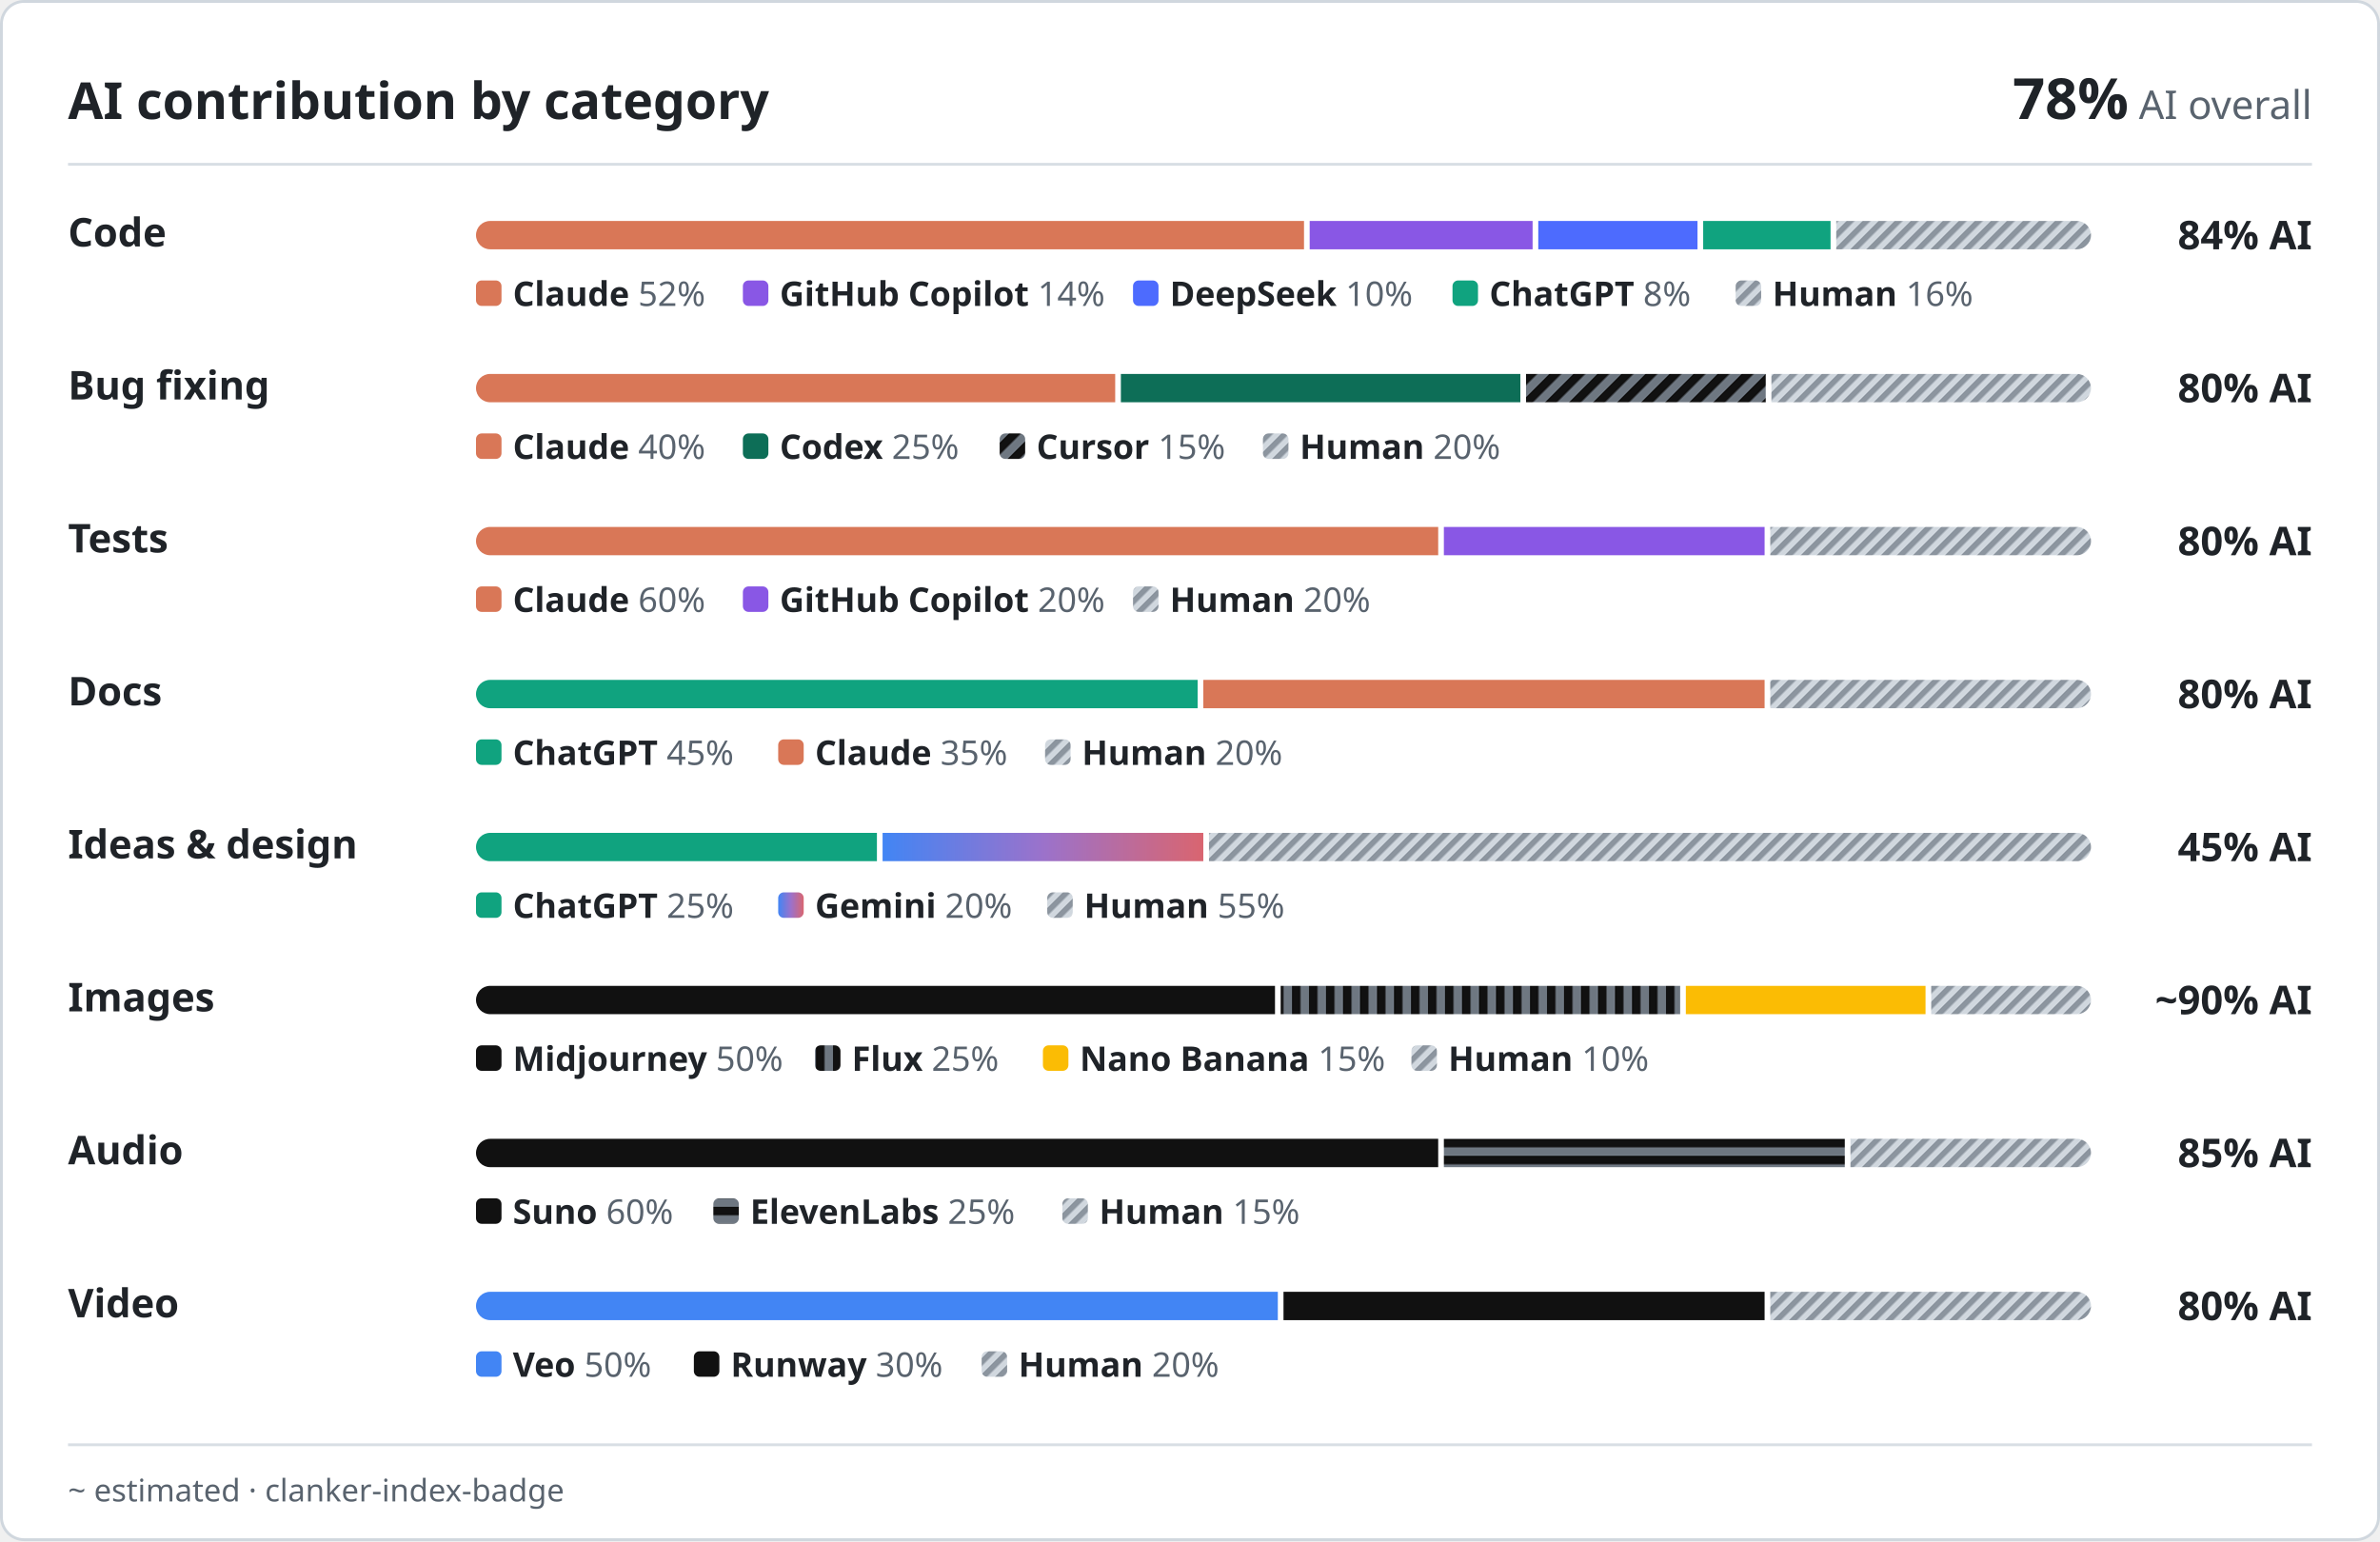
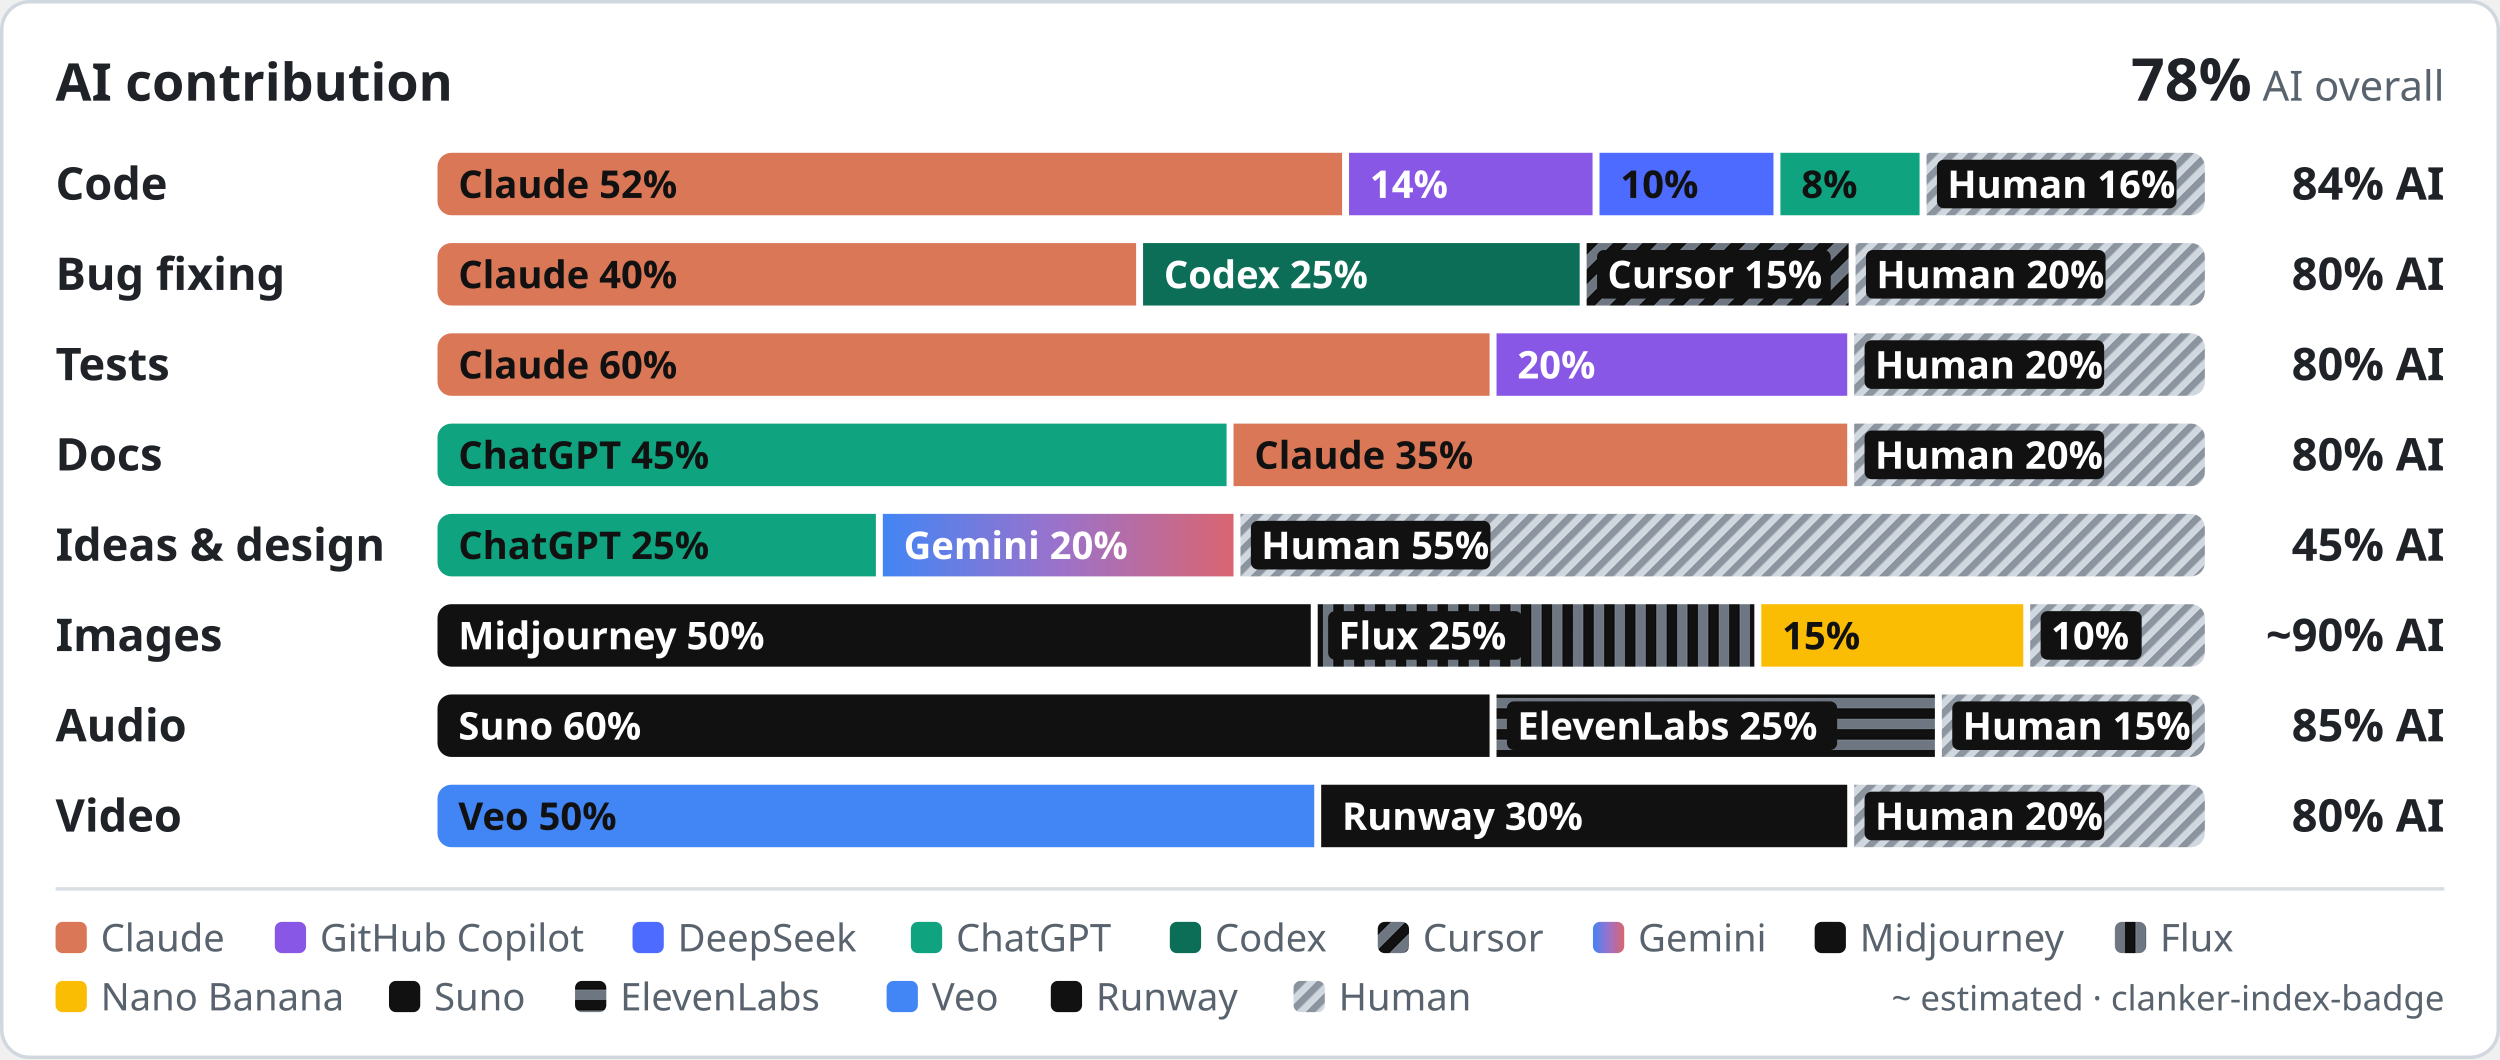
- <svg xmlns="http://www.w3.org/2000/svg" width="840" height="544" viewBox="0 0 840 544" role="img" aria-labelledby="t">
+ <svg xmlns="http://www.w3.org/2000/svg" width="720" height="305" viewBox="0 0 720 305" role="img" aria-labelledby="t">
  <defs>
    <pattern id="f0" width="4" height="4" patternUnits="userSpaceOnUse" patternTransform="rotate(45)">
      <rect width="4" height="4" fill="#d0d7de" />
      <rect width="2" height="4" fill="#8c959f" />
    </pattern>
    <pattern id="f1" width="6" height="6" patternUnits="userSpaceOnUse" patternTransform="rotate(45)">
      <rect width="6" height="6" fill="#6e7781" />
      <rect width="3" height="6" fill="#111111" />
    </pattern>
    <linearGradient id="f2" x1="0" y1="0" x2="1" y2="0">
      <stop offset="0%" stop-color="#4285F4" />
      <stop offset="50%" stop-color="#9B72CB" />
      <stop offset="100%" stop-color="#D96570" />
    </linearGradient>
    <pattern id="f3" width="6" height="6" patternUnits="userSpaceOnUse" patternTransform="rotate(0)">
      <rect width="6" height="6" fill="#6e7781" />
      <rect width="3" height="6" fill="#111111" />
    </pattern>
    <pattern id="f4" width="6" height="6" patternUnits="userSpaceOnUse" patternTransform="rotate(90)">
      <rect width="6" height="6" fill="#6e7781" />
      <rect width="3" height="6" fill="#111111" />
    </pattern>
  </defs>
-   <rect x="0.5" y="0.5" width="839" height="543" rx="8" fill="#ffffff" stroke="#d0d7de" stroke-width="1" />
+   <rect x="0.5" y="0.5" width="719" height="304" rx="8" fill="#ffffff" stroke="#d0d7de" stroke-width="1" />
  <g font-family="-apple-system, BlinkMacSystemFont, 'Segoe UI', 'Noto Sans', Helvetica, Arial, sans-serif">
-     <text x="24" y="42" font-size="18" font-weight="600" fill="#1f2328">AI contribution by category</text>
-     <text x="816" y="42" text-anchor="end" font-size="14" fill="#59636e">
-       <tspan font-size="20" font-weight="700" fill="#1f2328">78%</tspan> AI overall</text>
-     <line x1="24" y1="58" x2="816" y2="58" stroke="#d8dee4" />
-     <text x="24" y="87" font-size="14" font-weight="600" fill="#1f2328">Code</text>
+     <text x="16" y="29" font-size="15" font-weight="600" fill="#1f2328">AI contribution</text>
+     <text x="704" y="29" text-anchor="end" font-size="12" fill="#59636e">
+       <tspan font-size="17" font-weight="800" fill="#1f2328">78%</tspan> AI overall</text>
+     <text x="16" y="57.5" font-size="13" font-weight="600" fill="#1f2328">Code</text>
    <clipPath id="c0">
-       <rect x="168" y="78" width="570" height="10" rx="5" />
+       <rect x="126" y="44" width="509" height="18" rx="4" />
    </clipPath>
    <g clip-path="url(#c0)">
-       <rect x="168.00" y="78" width="292.24" height="10" fill="#D97757" />
-       <rect x="462.24" y="78" width="78.68" height="10" fill="#8957E5" />
-       <rect x="542.92" y="78" width="56.20" height="10" fill="#4D6BFE" />
-       <rect x="601.12" y="78" width="44.96" height="10" fill="#10A37F" />
-       <rect x="648.08" y="78" width="89.92" height="10" fill="url(#f0)" />
+       <rect x="126.00" y="44" width="260.52" height="18" fill="#D97757" />
+       <text x="132.00" y="57" font-size="11" font-weight="600" fill="#111111">Claude 52%</text>
+       <rect x="388.52" y="44" width="70.14" height="18" fill="#8957E5" />
+       <text x="394.52" y="57" font-size="11" font-weight="600" fill="#ffffff">14%</text>
+       <rect x="460.66" y="44" width="50.10" height="18" fill="#4D6BFE" />
+       <text x="466.66" y="57" font-size="11" font-weight="600" fill="#111111">10%</text>
+       <rect x="512.76" y="44" width="40.08" height="18" fill="#10A37F" />
+       <text x="518.76" y="57" font-size="11" font-weight="600" fill="#111111">8%</text>
+       <rect x="554.84" y="44" width="80.16" height="18" fill="url(#f0)" />
+       <rect x="557.84" y="46" width="69.0" height="14" rx="2" fill="#111111" />
+       <text x="560.84" y="57" font-size="11" font-weight="600" fill="#ffffff">Human 16%</text>
    </g>
-     <text x="816" y="88" text-anchor="end" font-size="14" font-weight="700" fill="#1f2328">84% AI</text>
-     <rect x="168" y="99" width="9" height="9" rx="2" fill="#D97757" />
-     <text x="181" y="108" font-size="12" fill="#59636e">
-       <tspan font-weight="600" fill="#1f2328">Claude</tspan> 52%</text>
-     <rect x="262.192" y="99" width="9" height="9" rx="2" fill="#8957E5" />
-     <text x="275.192" y="108" font-size="12" fill="#59636e">
-       <tspan font-weight="600" fill="#1f2328">GitHub Copilot</tspan> 14%</text>
-     <rect x="399.886" y="99" width="9" height="9" rx="2" fill="#4D6BFE" />
-     <text x="412.886" y="108" font-size="12" fill="#59636e">
-       <tspan font-weight="600" fill="#1f2328">DeepSeek</tspan> 10%</text>
-     <rect x="512.65" y="99" width="9" height="9" rx="2" fill="#10A37F" />
-     <text x="525.65" y="108" font-size="12" fill="#59636e">
-       <tspan font-weight="600" fill="#1f2328">ChatGPT</tspan> 8%</text>
-     <rect x="612.587" y="99" width="9" height="9" rx="2" fill="url(#f0)" />
-     <text x="625.587" y="108" font-size="12" fill="#59636e">
-       <tspan font-weight="600" fill="#1f2328">Human</tspan> 16%</text>
-     <text x="24" y="141" font-size="14" font-weight="600" fill="#1f2328">Bug fixing</text>
+     <text x="704" y="57.5" text-anchor="end" font-size="13" font-weight="700" fill="#1f2328">84% AI</text>
+     <text x="16" y="83.5" font-size="13" font-weight="600" fill="#1f2328">Bug fixing</text>
    <clipPath id="c1">
-       <rect x="168" y="132" width="570" height="10" rx="5" />
+       <rect x="126" y="70" width="509" height="18" rx="4" />
    </clipPath>
    <g clip-path="url(#c1)">
-       <rect x="168.00" y="132" width="225.60" height="10" fill="#D97757" />
-       <rect x="395.60" y="132" width="141.00" height="10" fill="#0D6E57" />
-       <rect x="538.60" y="132" width="84.60" height="10" fill="url(#f1)" />
-       <rect x="625.20" y="132" width="112.80" height="10" fill="url(#f0)" />
+       <rect x="126.00" y="70" width="201.20" height="18" fill="#D97757" />
+       <text x="132.00" y="83" font-size="11" font-weight="600" fill="#111111">Claude 40%</text>
+       <rect x="329.20" y="70" width="125.75" height="18" fill="#0D6E57" />
+       <text x="335.20" y="83" font-size="11" font-weight="600" fill="#ffffff">Codex 25%</text>
+       <rect x="456.95" y="70" width="75.45" height="18" fill="url(#f1)" />
+       <rect x="459.95" y="72" width="67.3" height="14" rx="2" fill="#111111" />
+       <text x="462.95" y="83" font-size="11" font-weight="600" fill="#ffffff">Cursor 15%</text>
+       <rect x="534.40" y="70" width="100.60" height="18" fill="url(#f0)" />
+       <rect x="537.40" y="72" width="69.0" height="14" rx="2" fill="#111111" />
+       <text x="540.40" y="83" font-size="11" font-weight="600" fill="#ffffff">Human 20%</text>
    </g>
-     <text x="816" y="142" text-anchor="end" font-size="14" font-weight="700" fill="#1f2328">80% AI</text>
-     <rect x="168" y="153" width="9" height="9" rx="2" fill="#D97757" />
-     <text x="181" y="162" font-size="12" fill="#59636e">
-       <tspan font-weight="600" fill="#1f2328">Claude</tspan> 40%</text>
-     <rect x="262.192" y="153" width="9" height="9" rx="2" fill="#0D6E57" />
-     <text x="275.192" y="162" font-size="12" fill="#59636e">
-       <tspan font-weight="600" fill="#1f2328">Codex</tspan> 25%</text>
-     <rect x="352.822" y="153" width="9" height="9" rx="2" fill="url(#f1)" />
-     <text x="365.822" y="162" font-size="12" fill="#59636e">
-       <tspan font-weight="600" fill="#1f2328">Cursor</tspan> 15%</text>
-     <rect x="445.742" y="153" width="9" height="9" rx="2" fill="url(#f0)" />
-     <text x="458.742" y="162" font-size="12" fill="#59636e">
-       <tspan font-weight="600" fill="#1f2328">Human</tspan> 20%</text>
-     <text x="24" y="195" font-size="14" font-weight="600" fill="#1f2328">Tests</text>
+     <text x="704" y="83.5" text-anchor="end" font-size="13" font-weight="700" fill="#1f2328">80% AI</text>
+     <text x="16" y="109.5" font-size="13" font-weight="600" fill="#1f2328">Tests</text>
    <clipPath id="c2">
-       <rect x="168" y="186" width="570" height="10" rx="5" />
+       <rect x="126" y="96" width="509" height="18" rx="4" />
    </clipPath>
    <g clip-path="url(#c2)">
-       <rect x="168.00" y="186" width="339.60" height="10" fill="#D97757" />
-       <rect x="509.60" y="186" width="113.20" height="10" fill="#8957E5" />
-       <rect x="624.80" y="186" width="113.20" height="10" fill="url(#f0)" />
+       <rect x="126.00" y="96" width="303.00" height="18" fill="#D97757" />
+       <text x="132.00" y="109" font-size="11" font-weight="600" fill="#111111">Claude 60%</text>
+       <rect x="431.00" y="96" width="101.00" height="18" fill="#8957E5" />
+       <text x="437.00" y="109" font-size="11" font-weight="600" fill="#ffffff">20%</text>
+       <rect x="534.00" y="96" width="101.00" height="18" fill="url(#f0)" />
+       <rect x="537.00" y="98" width="69.0" height="14" rx="2" fill="#111111" />
+       <text x="540.00" y="109" font-size="11" font-weight="600" fill="#ffffff">Human 20%</text>
    </g>
-     <text x="816" y="196" text-anchor="end" font-size="14" font-weight="700" fill="#1f2328">80% AI</text>
-     <rect x="168" y="207" width="9" height="9" rx="2" fill="#D97757" />
-     <text x="181" y="216" font-size="12" fill="#59636e">
-       <tspan font-weight="600" fill="#1f2328">Claude</tspan> 60%</text>
-     <rect x="262.192" y="207" width="9" height="9" rx="2" fill="#8957E5" />
-     <text x="275.192" y="216" font-size="12" fill="#59636e">
-       <tspan font-weight="600" fill="#1f2328">GitHub Copilot</tspan> 20%</text>
-     <rect x="399.886" y="207" width="9" height="9" rx="2" fill="url(#f0)" />
-     <text x="412.886" y="216" font-size="12" fill="#59636e">
-       <tspan font-weight="600" fill="#1f2328">Human</tspan> 20%</text>
-     <text x="24" y="249" font-size="14" font-weight="600" fill="#1f2328">Docs</text>
+     <text x="704" y="109.5" text-anchor="end" font-size="13" font-weight="700" fill="#1f2328">80% AI</text>
+     <text x="16" y="135.5" font-size="13" font-weight="600" fill="#1f2328">Docs</text>
    <clipPath id="c3">
-       <rect x="168" y="240" width="570" height="10" rx="5" />
+       <rect x="126" y="122" width="509" height="18" rx="4" />
    </clipPath>
    <g clip-path="url(#c3)">
-       <rect x="168.00" y="240" width="254.70" height="10" fill="#10A37F" />
-       <rect x="424.70" y="240" width="198.10" height="10" fill="#D97757" />
-       <rect x="624.80" y="240" width="113.20" height="10" fill="url(#f0)" />
+       <rect x="126.00" y="122" width="227.25" height="18" fill="#10A37F" />
+       <text x="132.00" y="135" font-size="11" font-weight="600" fill="#111111">ChatGPT 45%</text>
+       <rect x="355.25" y="122" width="176.75" height="18" fill="#D97757" />
+       <text x="361.25" y="135" font-size="11" font-weight="600" fill="#111111">Claude 35%</text>
+       <rect x="534.00" y="122" width="101.00" height="18" fill="url(#f0)" />
+       <rect x="537.00" y="124" width="69.0" height="14" rx="2" fill="#111111" />
+       <text x="540.00" y="135" font-size="11" font-weight="600" fill="#ffffff">Human 20%</text>
    </g>
-     <text x="816" y="250" text-anchor="end" font-size="14" font-weight="700" fill="#1f2328">80% AI</text>
-     <rect x="168" y="261" width="9" height="9" rx="2" fill="#10A37F" />
-     <text x="181" y="270" font-size="12" fill="#59636e">
-       <tspan font-weight="600" fill="#1f2328">ChatGPT</tspan> 45%</text>
-     <rect x="274.658" y="261" width="9" height="9" rx="2" fill="#D97757" />
-     <text x="287.658" y="270" font-size="12" fill="#59636e">
-       <tspan font-weight="600" fill="#1f2328">Claude</tspan> 35%</text>
-     <rect x="368.85" y="261" width="9" height="9" rx="2" fill="url(#f0)" />
-     <text x="381.85" y="270" font-size="12" fill="#59636e">
-       <tspan font-weight="600" fill="#1f2328">Human</tspan> 20%</text>
-     <text x="24" y="303" font-size="14" font-weight="600" fill="#1f2328">Ideas &amp; design</text>
+     <text x="704" y="135.5" text-anchor="end" font-size="13" font-weight="700" fill="#1f2328">80% AI</text>
+     <text x="16" y="161.5" font-size="13" font-weight="600" fill="#1f2328">Ideas &amp; design</text>
    <clipPath id="c4">
-       <rect x="168" y="294" width="570" height="10" rx="5" />
+       <rect x="126" y="148" width="509" height="18" rx="4" />
    </clipPath>
    <g clip-path="url(#c4)">
-       <rect x="168.00" y="294" width="141.50" height="10" fill="#10A37F" />
-       <rect x="311.50" y="294" width="113.20" height="10" fill="url(#f2)" />
-       <rect x="426.70" y="294" width="311.30" height="10" fill="url(#f0)" />
+       <rect x="126.00" y="148" width="126.25" height="18" fill="#10A37F" />
+       <text x="132.00" y="161" font-size="11" font-weight="600" fill="#111111">ChatGPT 25%</text>
+       <rect x="254.25" y="148" width="101.00" height="18" fill="url(#f2)" />
+       <text x="260.25" y="161" font-size="11" font-weight="600" fill="#ffffff">Gemini 20%</text>
+       <rect x="357.25" y="148" width="277.75" height="18" fill="url(#f0)" />
+       <rect x="360.25" y="150" width="69.0" height="14" rx="2" fill="#111111" />
+       <text x="363.25" y="161" font-size="11" font-weight="600" fill="#ffffff">Human 55%</text>
    </g>
-     <text x="816" y="304" text-anchor="end" font-size="14" font-weight="700" fill="#1f2328">45% AI</text>
-     <rect x="168" y="315" width="9" height="9" rx="2" fill="#10A37F" />
-     <text x="181" y="324" font-size="12" fill="#59636e">
-       <tspan font-weight="600" fill="#1f2328">ChatGPT</tspan> 25%</text>
-     <rect x="274.658" y="315" width="9" height="9" rx="2" fill="url(#f2)" />
-     <text x="287.658" y="324" font-size="12" fill="#59636e">
-       <tspan font-weight="600" fill="#1f2328">Gemini</tspan> 20%</text>
-     <rect x="369.613" y="315" width="9" height="9" rx="2" fill="url(#f0)" />
-     <text x="382.613" y="324" font-size="12" fill="#59636e">
-       <tspan font-weight="600" fill="#1f2328">Human</tspan> 55%</text>
-     <text x="24" y="357" font-size="14" font-weight="600" fill="#1f2328">Images</text>
+     <text x="704" y="161.5" text-anchor="end" font-size="13" font-weight="700" fill="#1f2328">45% AI</text>
+     <text x="16" y="187.5" font-size="13" font-weight="600" fill="#1f2328">Images</text>
    <clipPath id="c5">
-       <rect x="168" y="348" width="570" height="10" rx="5" />
+       <rect x="126" y="174" width="509" height="18" rx="4" />
    </clipPath>
    <g clip-path="url(#c5)">
-       <rect x="168.00" y="348" width="282.00" height="10" fill="#111111" />
-       <rect x="452.00" y="348" width="141.00" height="10" fill="url(#f3)" />
-       <rect x="595.00" y="348" width="84.60" height="10" fill="#FBBC04" />
-       <rect x="681.60" y="348" width="56.40" height="10" fill="url(#f0)" />
+       <rect x="126.00" y="174" width="251.50" height="18" fill="#111111" />
+       <text x="132.00" y="187" font-size="11" font-weight="600" fill="#ffffff">Midjourney 50%</text>
+       <rect x="379.50" y="174" width="125.75" height="18" fill="url(#f3)" />
+       <rect x="382.50" y="176" width="55.9" height="14" rx="2" fill="#111111" />
+       <text x="385.50" y="187" font-size="11" font-weight="600" fill="#ffffff">Flux 25%</text>
+       <rect x="507.25" y="174" width="75.45" height="18" fill="#FBBC04" />
+       <text x="513.25" y="187" font-size="11" font-weight="600" fill="#111111">15%</text>
+       <rect x="584.70" y="174" width="50.30" height="18" fill="url(#f0)" />
+       <rect x="587.70" y="176" width="29.1" height="14" rx="2" fill="#111111" />
+       <text x="590.70" y="187" font-size="11" font-weight="600" fill="#ffffff">10%</text>
    </g>
-     <text x="816" y="358" text-anchor="end" font-size="14" font-weight="700" fill="#1f2328">~90% AI</text>
-     <rect x="168" y="369" width="9" height="9" rx="2" fill="#111111" />
-     <text x="181" y="378" font-size="12" fill="#59636e">
-       <tspan font-weight="600" fill="#1f2328">Midjourney</tspan> 50%</text>
-     <rect x="287.632" y="369" width="9" height="9" rx="2" fill="url(#f3)" />
-     <text x="300.632" y="378" font-size="12" fill="#59636e">
-       <tspan font-weight="600" fill="#1f2328">Flux</tspan> 25%</text>
-     <rect x="368.086" y="369" width="9" height="9" rx="2" fill="#FBBC04" />
-     <text x="381.086" y="378" font-size="12" fill="#59636e">
-       <tspan font-weight="600" fill="#1f2328">Nano Banana</tspan> 15%</text>
-     <rect x="498.149" y="369" width="9" height="9" rx="2" fill="url(#f0)" />
-     <text x="511.149" y="378" font-size="12" fill="#59636e">
-       <tspan font-weight="600" fill="#1f2328">Human</tspan> 10%</text>
-     <text x="24" y="411" font-size="14" font-weight="600" fill="#1f2328">Audio</text>
+     <text x="704" y="187.5" text-anchor="end" font-size="13" font-weight="700" fill="#1f2328">~90% AI</text>
+     <text x="16" y="213.5" font-size="13" font-weight="600" fill="#1f2328">Audio</text>
    <clipPath id="c6">
-       <rect x="168" y="402" width="570" height="10" rx="5" />
+       <rect x="126" y="200" width="509" height="18" rx="4" />
    </clipPath>
    <g clip-path="url(#c6)">
-       <rect x="168.00" y="402" width="339.60" height="10" fill="#111111" />
-       <rect x="509.60" y="402" width="141.50" height="10" fill="url(#f4)" />
-       <rect x="653.10" y="402" width="84.90" height="10" fill="url(#f0)" />
+       <rect x="126.00" y="200" width="303.00" height="18" fill="#111111" />
+       <text x="132.00" y="213" font-size="11" font-weight="600" fill="#ffffff">Suno 60%</text>
+       <rect x="431.00" y="200" width="126.25" height="18" fill="url(#f4)" />
+       <rect x="434.00" y="202" width="95.1" height="14" rx="2" fill="#111111" />
+       <text x="437.00" y="213" font-size="11" font-weight="600" fill="#ffffff">ElevenLabs 25%</text>
+       <rect x="559.25" y="200" width="75.75" height="18" fill="url(#f0)" />
+       <rect x="562.25" y="202" width="69.0" height="14" rx="2" fill="#111111" />
+       <text x="565.25" y="213" font-size="11" font-weight="600" fill="#ffffff">Human 15%</text>
    </g>
-     <text x="816" y="412" text-anchor="end" font-size="14" font-weight="700" fill="#1f2328">85% AI</text>
-     <rect x="168" y="423" width="9" height="9" rx="2" fill="#111111" />
-     <text x="181" y="432" font-size="12" fill="#59636e">
-       <tspan font-weight="600" fill="#1f2328">Suno</tspan> 60%</text>
-     <rect x="251.762" y="423" width="9" height="9" rx="2" fill="url(#f4)" />
-     <text x="264.762" y="432" font-size="12" fill="#59636e">
-       <tspan font-weight="600" fill="#1f2328">ElevenLabs</tspan> 25%</text>
-     <rect x="374.955" y="423" width="9" height="9" rx="2" fill="url(#f0)" />
-     <text x="387.955" y="432" font-size="12" fill="#59636e">
-       <tspan font-weight="600" fill="#1f2328">Human</tspan> 15%</text>
-     <text x="24" y="465" font-size="14" font-weight="600" fill="#1f2328">Video</text>
+     <text x="704" y="213.5" text-anchor="end" font-size="13" font-weight="700" fill="#1f2328">85% AI</text>
+     <text x="16" y="239.5" font-size="13" font-weight="600" fill="#1f2328">Video</text>
    <clipPath id="c7">
-       <rect x="168" y="456" width="570" height="10" rx="5" />
+       <rect x="126" y="226" width="509" height="18" rx="4" />
    </clipPath>
    <g clip-path="url(#c7)">
-       <rect x="168.00" y="456" width="283.00" height="10" fill="#4285F4" />
-       <rect x="453.00" y="456" width="169.80" height="10" fill="#111111" />
-       <rect x="624.80" y="456" width="113.20" height="10" fill="url(#f0)" />
+       <rect x="126.00" y="226" width="252.50" height="18" fill="#4285F4" />
+       <text x="132.00" y="239" font-size="11" font-weight="600" fill="#111111">Veo 50%</text>
+       <rect x="380.50" y="226" width="151.50" height="18" fill="#111111" />
+       <text x="386.50" y="239" font-size="11" font-weight="600" fill="#ffffff">Runway 30%</text>
+       <rect x="534.00" y="226" width="101.00" height="18" fill="url(#f0)" />
+       <rect x="537.00" y="228" width="69.0" height="14" rx="2" fill="#111111" />
+       <text x="540.00" y="239" font-size="11" font-weight="600" fill="#ffffff">Human 20%</text>
    </g>
-     <text x="816" y="466" text-anchor="end" font-size="14" font-weight="700" fill="#1f2328">80% AI</text>
-     <rect x="168" y="477" width="9" height="9" rx="2" fill="#4285F4" />
-     <text x="181" y="486" font-size="12" fill="#59636e">
-       <tspan font-weight="600" fill="#1f2328">Veo</tspan> 50%</text>
-     <rect x="244.893" y="477" width="9" height="9" rx="2" fill="#111111" />
-     <text x="257.893" y="486" font-size="12" fill="#59636e">
-       <tspan font-weight="600" fill="#1f2328">Runway</tspan> 30%</text>
-     <rect x="346.462" y="477" width="9" height="9" rx="2" fill="url(#f0)" />
-     <text x="359.462" y="486" font-size="12" fill="#59636e">
-       <tspan font-weight="600" fill="#1f2328">Human</tspan> 20%</text>
-     <line x1="24" y1="510" x2="816" y2="510" stroke="#d8dee4" />
-     <text x="24" y="530" font-size="11" fill="#59636e">~ estimated · clanker-index-badge</text>
+     <text x="704" y="239.5" text-anchor="end" font-size="13" font-weight="700" fill="#1f2328">80% AI</text>
+     <line x1="16" y1="256" x2="704" y2="256" stroke="#d8dee4" />
+     <rect x="16" y="265.5" width="9" height="9" rx="2" fill="#D97757" />
+     <text x="29" y="274" font-size="11" fill="#59636e">Claude</text>
+     <rect x="79.146" y="265.5" width="9" height="9" rx="2" fill="#8957E5" />
+     <text x="92.146" y="274" font-size="11" fill="#59636e">GitHub Copilot</text>
+     <rect x="182.169" y="265.5" width="9" height="9" rx="2" fill="#4D6BFE" />
+     <text x="195.169" y="274" font-size="11" fill="#59636e">DeepSeek</text>
+     <rect x="262.339" y="265.5" width="9" height="9" rx="2" fill="#10A37F" />
+     <text x="275.339" y="274" font-size="11" fill="#59636e">ChatGPT</text>
+     <rect x="336.912" y="265.5" width="9" height="9" rx="2" fill="#0D6E57" />
+     <text x="349.912" y="274" font-size="11" fill="#59636e">Codex</text>
+     <rect x="396.793" y="265.5" width="9" height="9" rx="2" fill="url(#f1)" />
+     <text x="409.793" y="274" font-size="11" fill="#59636e">Cursor</text>
+     <rect x="458.773" y="265.5" width="9" height="9" rx="2" fill="url(#f2)" />
+     <text x="471.773" y="274" font-size="11" fill="#59636e">Gemini</text>
+     <rect x="522.618" y="265.5" width="9" height="9" rx="2" fill="#111111" />
+     <text x="535.618" y="274" font-size="11" fill="#59636e">Midjourney</text>
+     <rect x="609.084" y="265.5" width="9" height="9" rx="2" fill="url(#f3)" />
+     <text x="622.084" y="274" font-size="11" fill="#59636e">Flux</text>
+     <rect x="16" y="282.5" width="9" height="9" rx="2" fill="#FBBC04" />
+     <text x="29" y="291" font-size="11" fill="#59636e">Nano Banana</text>
+     <rect x="112.027" y="282.5" width="9" height="9" rx="2" fill="#111111" />
+     <text x="125.027" y="291" font-size="11" fill="#59636e">Suno</text>
+     <rect x="165.612" y="282.5" width="9" height="9" rx="2" fill="url(#f4)" />
+     <text x="178.612" y="291" font-size="11" fill="#59636e">ElevenLabs</text>
+     <rect x="255.343" y="282.5" width="9" height="9" rx="2" fill="#4285F4" />
+     <text x="268.343" y="291" font-size="11" fill="#59636e">Veo</text>
+     <rect x="302.631" y="282.5" width="9" height="9" rx="2" fill="#111111" />
+     <text x="315.631" y="291" font-size="11" fill="#59636e">Runway</text>
+     <rect x="372.54" y="282.5" width="9" height="9" rx="2" fill="url(#f0)" />
+     <text x="385.54" y="291" font-size="11" fill="#59636e">Human</text>
+     <text x="704" y="291" text-anchor="end" font-size="10" fill="#59636e">~ estimated · clanker-index-badge</text>
  </g>
</svg>
